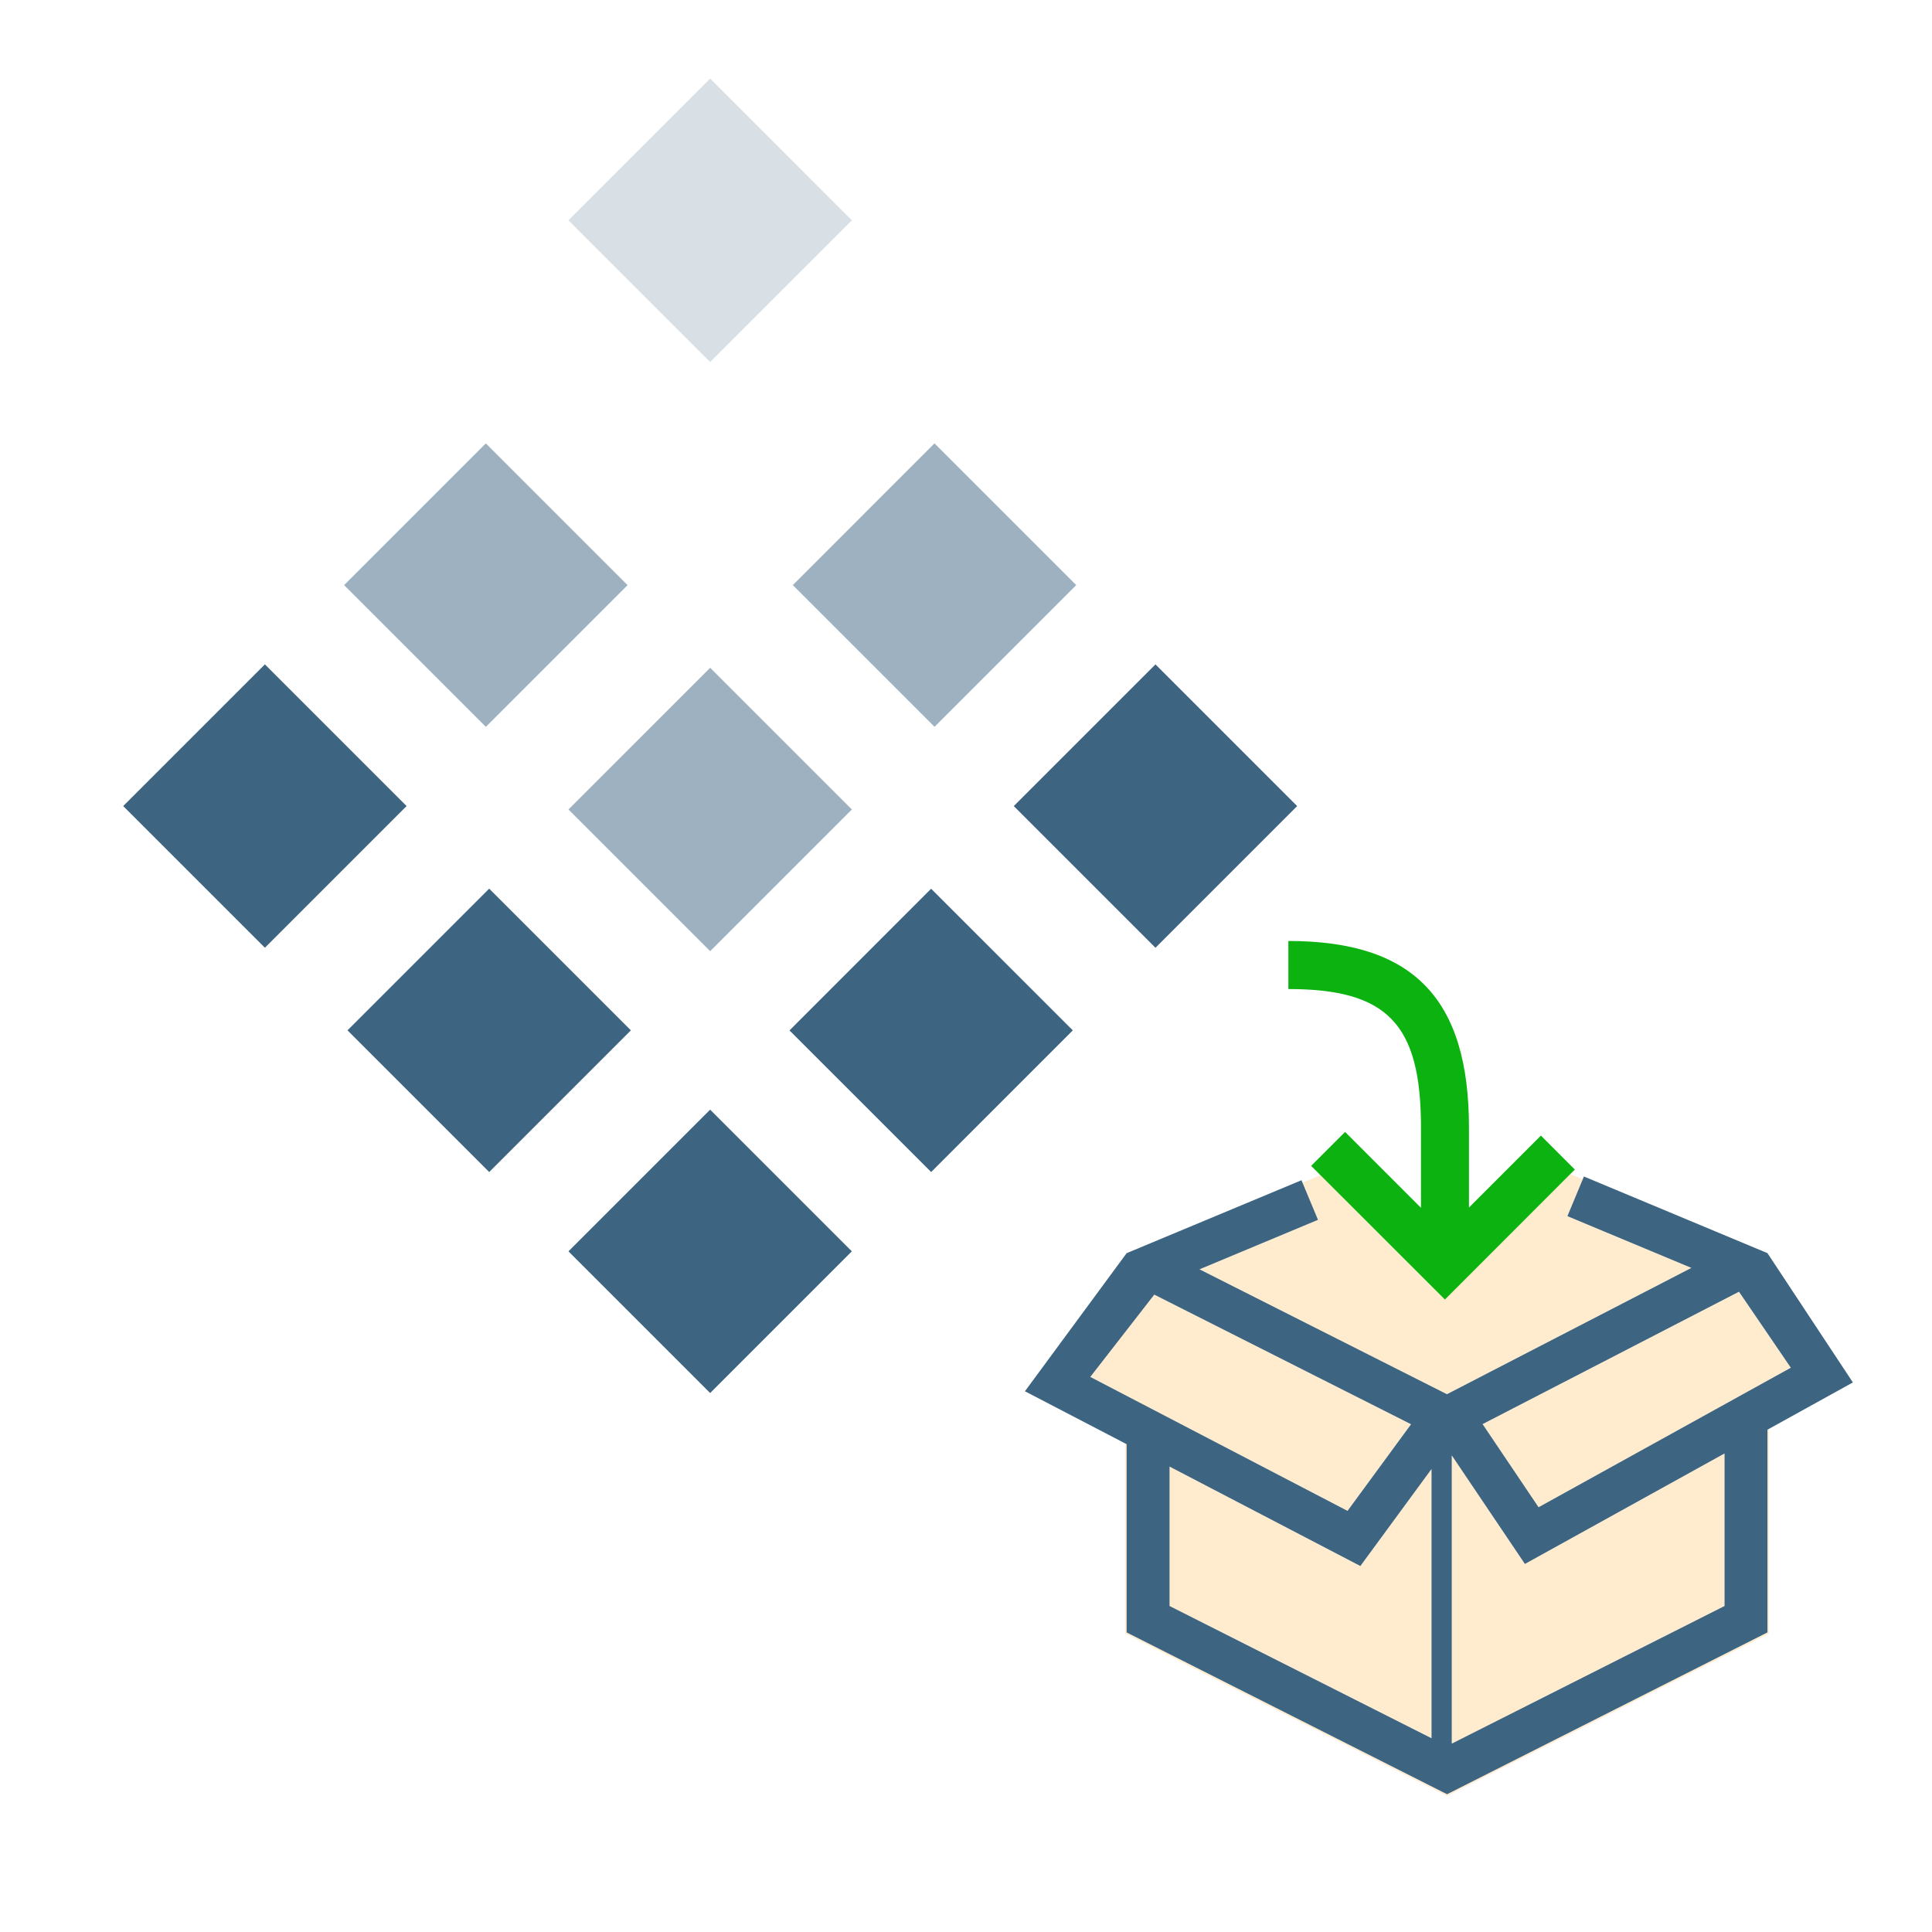
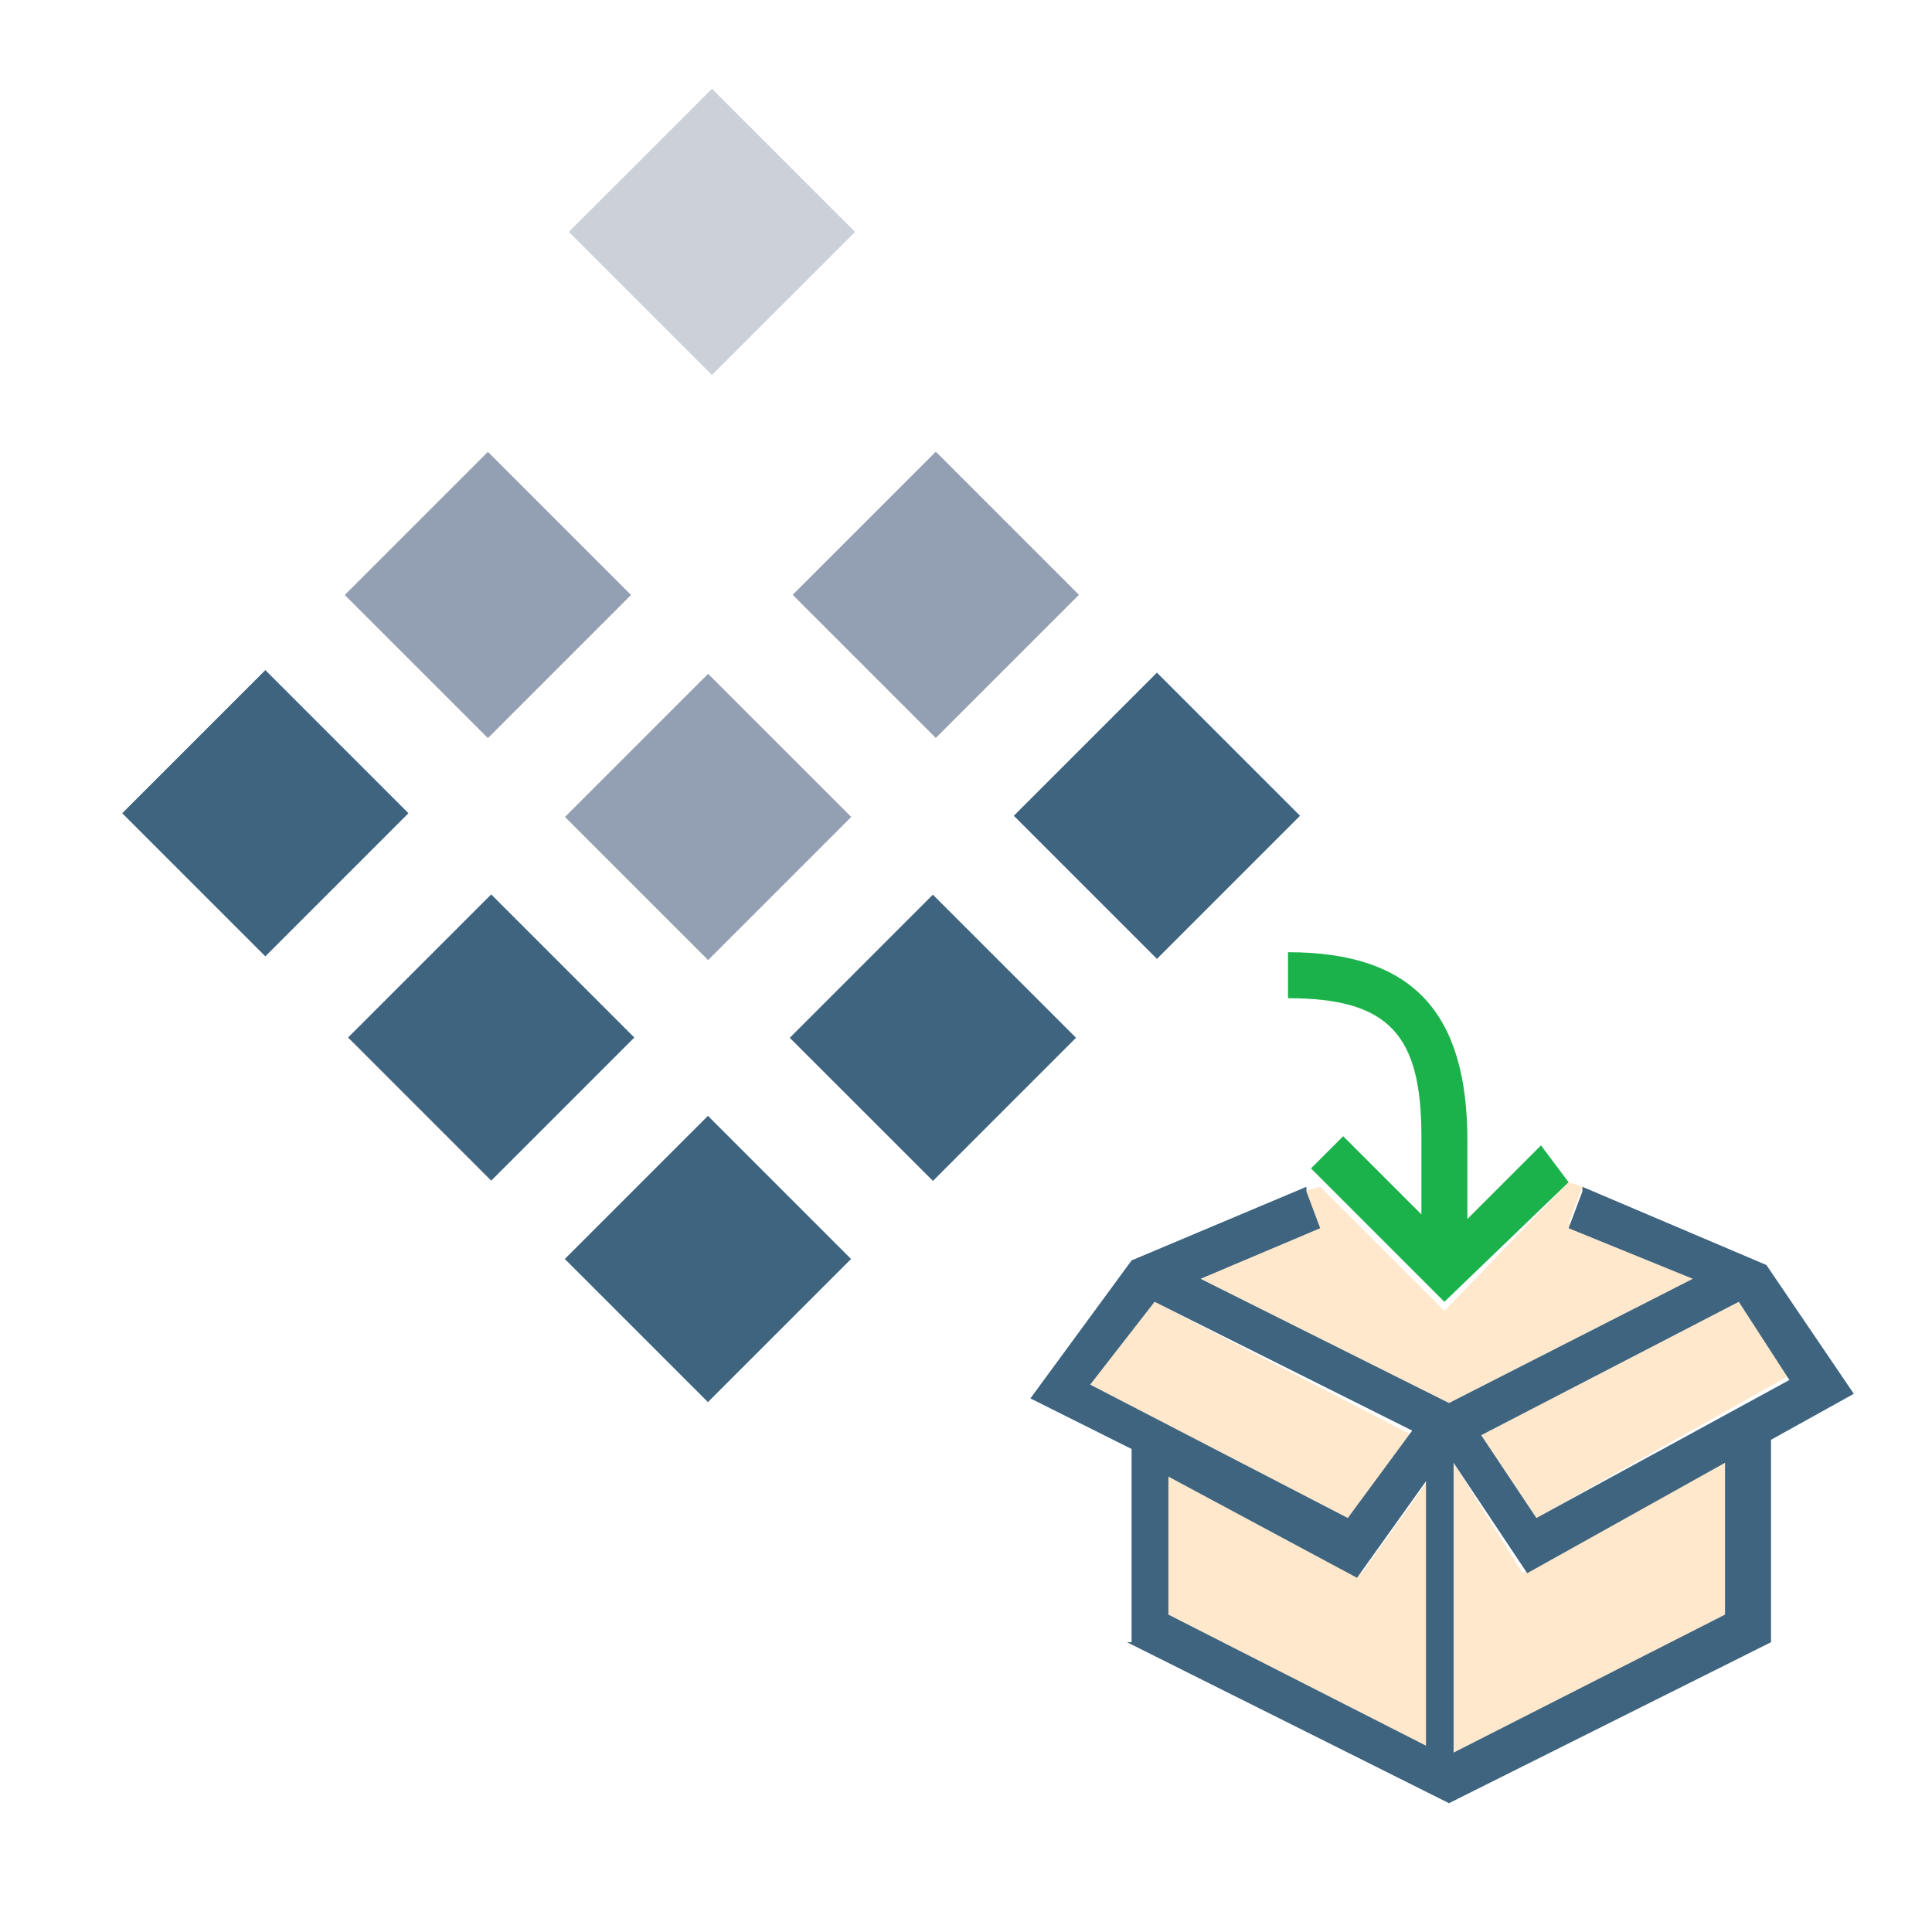
- <svg xmlns="http://www.w3.org/2000/svg" version="1.1" id="Layer_1" x="0px" y="0px" width="42px" height="42px" viewBox="0 0 42 42" enable-background="new 0 0 42 42" xml:space="preserve">
+ <svg xmlns="http://www.w3.org/2000/svg" version="1.1" id="Layer_1" x="0px" y="0px" viewBox="0 0 42 42" enable-background="new 0 0 42 42" xml:space="preserve">
  <g>
-     <rect x="8.383" y="10.542" transform="matrix(0.7071 0.7071 -0.7071 0.7071 12.0884 -3.7427)" fill="#9EB1C0" width="4.357" height="4.357" />
-     <rect x="3.581" y="15.345" transform="matrix(0.7071 -0.7071 0.7071 0.7071 -10.7042 9.2046)" fill="#3D6480" width="4.356" height="4.356" />
-     <rect x="13.261" y="15.42" transform="matrix(-0.7071 -0.7071 0.7071 -0.7071 13.9117 40.9576)" fill="#9EB1C0" width="4.356" height="4.356" />
-     <rect x="13.26" y="2.611" transform="matrix(0.707 0.7072 -0.7072 0.707 7.9104 -9.5152)" fill="#D8E0E6" width="4.357" height="4.357" />
-     <rect x="8.457" y="20.221" transform="matrix(0.7071 -0.7071 0.7071 0.7071 -12.7239 14.0805)" fill="#3D6480" width="4.356" height="4.356" />
-     <rect x="18.137" y="10.542" transform="matrix(-0.7071 0.7071 -0.7071 -0.7071 43.6751 7.3495)" fill="#9EB1C0" width="4.356" height="4.357" />
-     <rect x="18.065" y="20.222" transform="matrix(0.707 -0.7072 0.7072 0.707 -9.9102 20.8788)" fill="#3D6480" width="4.355" height="4.355" />
-     <rect x="13.261" y="25.025" transform="matrix(-0.7071 -0.7071 0.7071 -0.7071 7.1197 57.3552)" fill="#3D6480" width="4.356" height="4.356" />
-     <rect x="22.94" y="15.345" transform="matrix(-0.7071 0.7071 -0.7071 -0.7071 55.2703 12.1531)" fill="#3D6480" width="4.356" height="4.356" />
-     <polygon fill="#FFEBCD" points="30.675,30.962 25.093,28.144 23.702,29.933 29.294,32.845  " />
-     <polygon fill="#FFEBCD" points="26.075,27.595 31.454,30.31 36.769,27.563 34.073,26.438 34.408,25.637 34.136,25.524    31.409,28.251 28.705,25.549 28.315,25.713 28.651,26.519  " />
-     <polygon fill="#FFEBCD" points="38.423,31.081 38.423,35.487 31.458,39.005 24.491,35.487 24.491,31.395 24.458,31.378    24.458,35.509 31.458,39.042 38.456,35.509 38.456,31.062  " />
-     <polygon fill="#FFEBCD" points="25.425,31.882 25.425,34.913 31.12,37.788 31.12,31.935 29.573,34.044  " />
-     <polygon fill="#FFEBCD" points="37.489,31.597 33.149,33.999 31.56,31.638 31.56,37.905 37.489,34.913  " />
-     <polygon fill="#FFEBCD" points="38.931,29.733 37.804,28.081 32.229,30.96 33.446,32.767  " />
-     <path fill="#3D6480" d="M24.491,35.487l6.967,3.518l6.965-3.518v-4.406l0.033-0.019l1.824-1.009l-1.857-2.811l-3.99-1.666   l-0.025,0.06l-0.334,0.802l2.695,1.125l-5.314,2.746l-5.379-2.715l2.576-1.076l-0.336-0.805l-0.023-0.056l-3.801,1.586   l-2.211,3.002l2.178,1.133l0.033,0.017V35.487z M37.804,28.081l1.127,1.652l-5.484,3.033l-1.217-1.807L37.804,28.081z    M31.56,31.638l1.59,2.361l4.34-2.402v3.316l-5.93,2.992V31.638z M31.12,37.788l-5.695-2.875v-3.031l4.148,2.162l1.547-2.109   V37.788z M23.702,29.933l1.391-1.789l5.582,2.818l-1.381,1.883L23.702,29.933z" />
-     <path fill="#0CB20F" d="M34.136,25.524l0.1-0.099l-0.738-0.738l-1.564,1.564v-1.74c0-2.803-1.211-4.055-3.926-4.055v1.045   c2.156,0,2.883,0.76,2.883,3.01v1.746l-1.65-1.65l-0.738,0.738l0.204,0.204l2.704,2.702L34.136,25.524z" />
+     <rect x="8.4" y="10.7" transform="matrix(0.7071 0.7071 -0.7071 0.7071 12.2327 -3.6829)" fill="#939FB2" width="4.4" height="4.4" />
+     <rect x="3.6" y="15.5" transform="matrix(0.7071 -0.7071 0.7071 0.7071 -10.8485 9.2644)" fill="#3E6480" width="4.4" height="4.4" />
+     <rect x="13.3" y="15.6" transform="matrix(-0.7071 -0.7071 0.7071 -0.7071 13.7674 41.3061)" fill="#939FB2" width="4.4" height="4.4" />
+     <rect x="13.3" y="2.8" transform="matrix(0.707 0.7072 -0.7072 0.707 8.0548 -9.4554)" fill="#CCD0D9" width="4.4" height="4.4" />
+     <rect x="8.5" y="20.4" transform="matrix(0.7071 -0.7071 0.7071 0.7071 -12.8682 14.1403)" fill="#3E6480" width="4.4" height="4.4" />
+     <rect x="18.1" y="10.7" transform="matrix(-0.7071 0.7071 -0.7071 -0.7071 43.8195 7.698)" fill="#939FB2" width="4.4" height="4.4" />
+     <rect x="18.1" y="20.4" transform="matrix(0.707 -0.7072 0.7072 0.707 -10.0545 20.9386)" fill="#3E6480" width="4.4" height="4.4" />
+     <rect x="13.3" y="25.2" transform="matrix(-0.7071 -0.7071 0.7071 -0.7071 6.9753 57.7037)" fill="#3E6480" width="4.4" height="4.4" />
+     <rect x="22.9" y="15.5" transform="matrix(-0.7071 0.7071 -0.7071 -0.7071 55.4146 12.5015)" fill="#3E6480" width="4.4" height="4.4" />
+     <polygon fill="#FFE8CB" points="30.7,31.2 25.1,28.3 23.7,30.1 29.3,33  " />
+     <polygon fill="#FFE8CB" points="26.1,27.8 31.5,30.5 36.8,27.8 34.1,26.6 34.4,25.8 34.1,25.7 31.4,28.5 28.7,25.8 28.3,25.9    28.7,26.7  " />
+     <polygon fill="#FFE8CB" points="38.4,31.3 38.4,35.7 31.5,39.2 24.5,35.7 24.5,31.6 24.5,31.6 24.5,35.7 31.5,39.2 38.5,35.7    38.5,31.3  " />
+     <polygon fill="#FFE8CB" points="25.4,32.1 25.4,35.1 31.1,38 31.1,32.1 29.6,34.2  " />
+     <polygon fill="#FFE8CB" points="37.5,31.8 33.1,34.2 31.6,31.8 31.6,38.1 37.5,35.1  " />
+     <polygon fill="#FFE8CB" points="38.9,29.9 37.8,28.3 32.2,31.2 33.4,33  " />
+     <path fill="#3E6480" d="M24.5,35.7l7,3.5l7-3.5v-4.4l0,0l1.8-1l-1.9-2.8l-4-1.7l0,0.1l-0.3,0.8l2.7,1.1l-5.3,2.7l-5.4-2.7l2.6-1.1   l-0.3-0.8l0-0.1l-3.8,1.6l-2.2,3l2.2,1.1l0,0V35.7z M37.8,28.3l1.1,1.7l-5.5,3l-1.2-1.8L37.8,28.3z M31.6,31.8l1.6,2.4l4.3-2.4v3.3   l-5.9,3V31.8z M31.1,38l-5.7-2.9v-3l4.1,2.2l1.5-2.1V38z M23.7,30.1l1.4-1.8l5.6,2.8L29.3,33L23.7,30.1z" />
+     <path fill="#1CB24B" d="M34.1,25.7L34.1,25.7l-0.6-0.8l-1.6,1.6v-1.7c0-2.8-1.2-4.1-3.9-4.1v1c2.2,0,2.9,0.8,2.9,3v1.7l-1.7-1.7   l-0.7,0.7l0.2,0.2l2.7,2.7L34.1,25.7z" />
  </g>
</svg>
